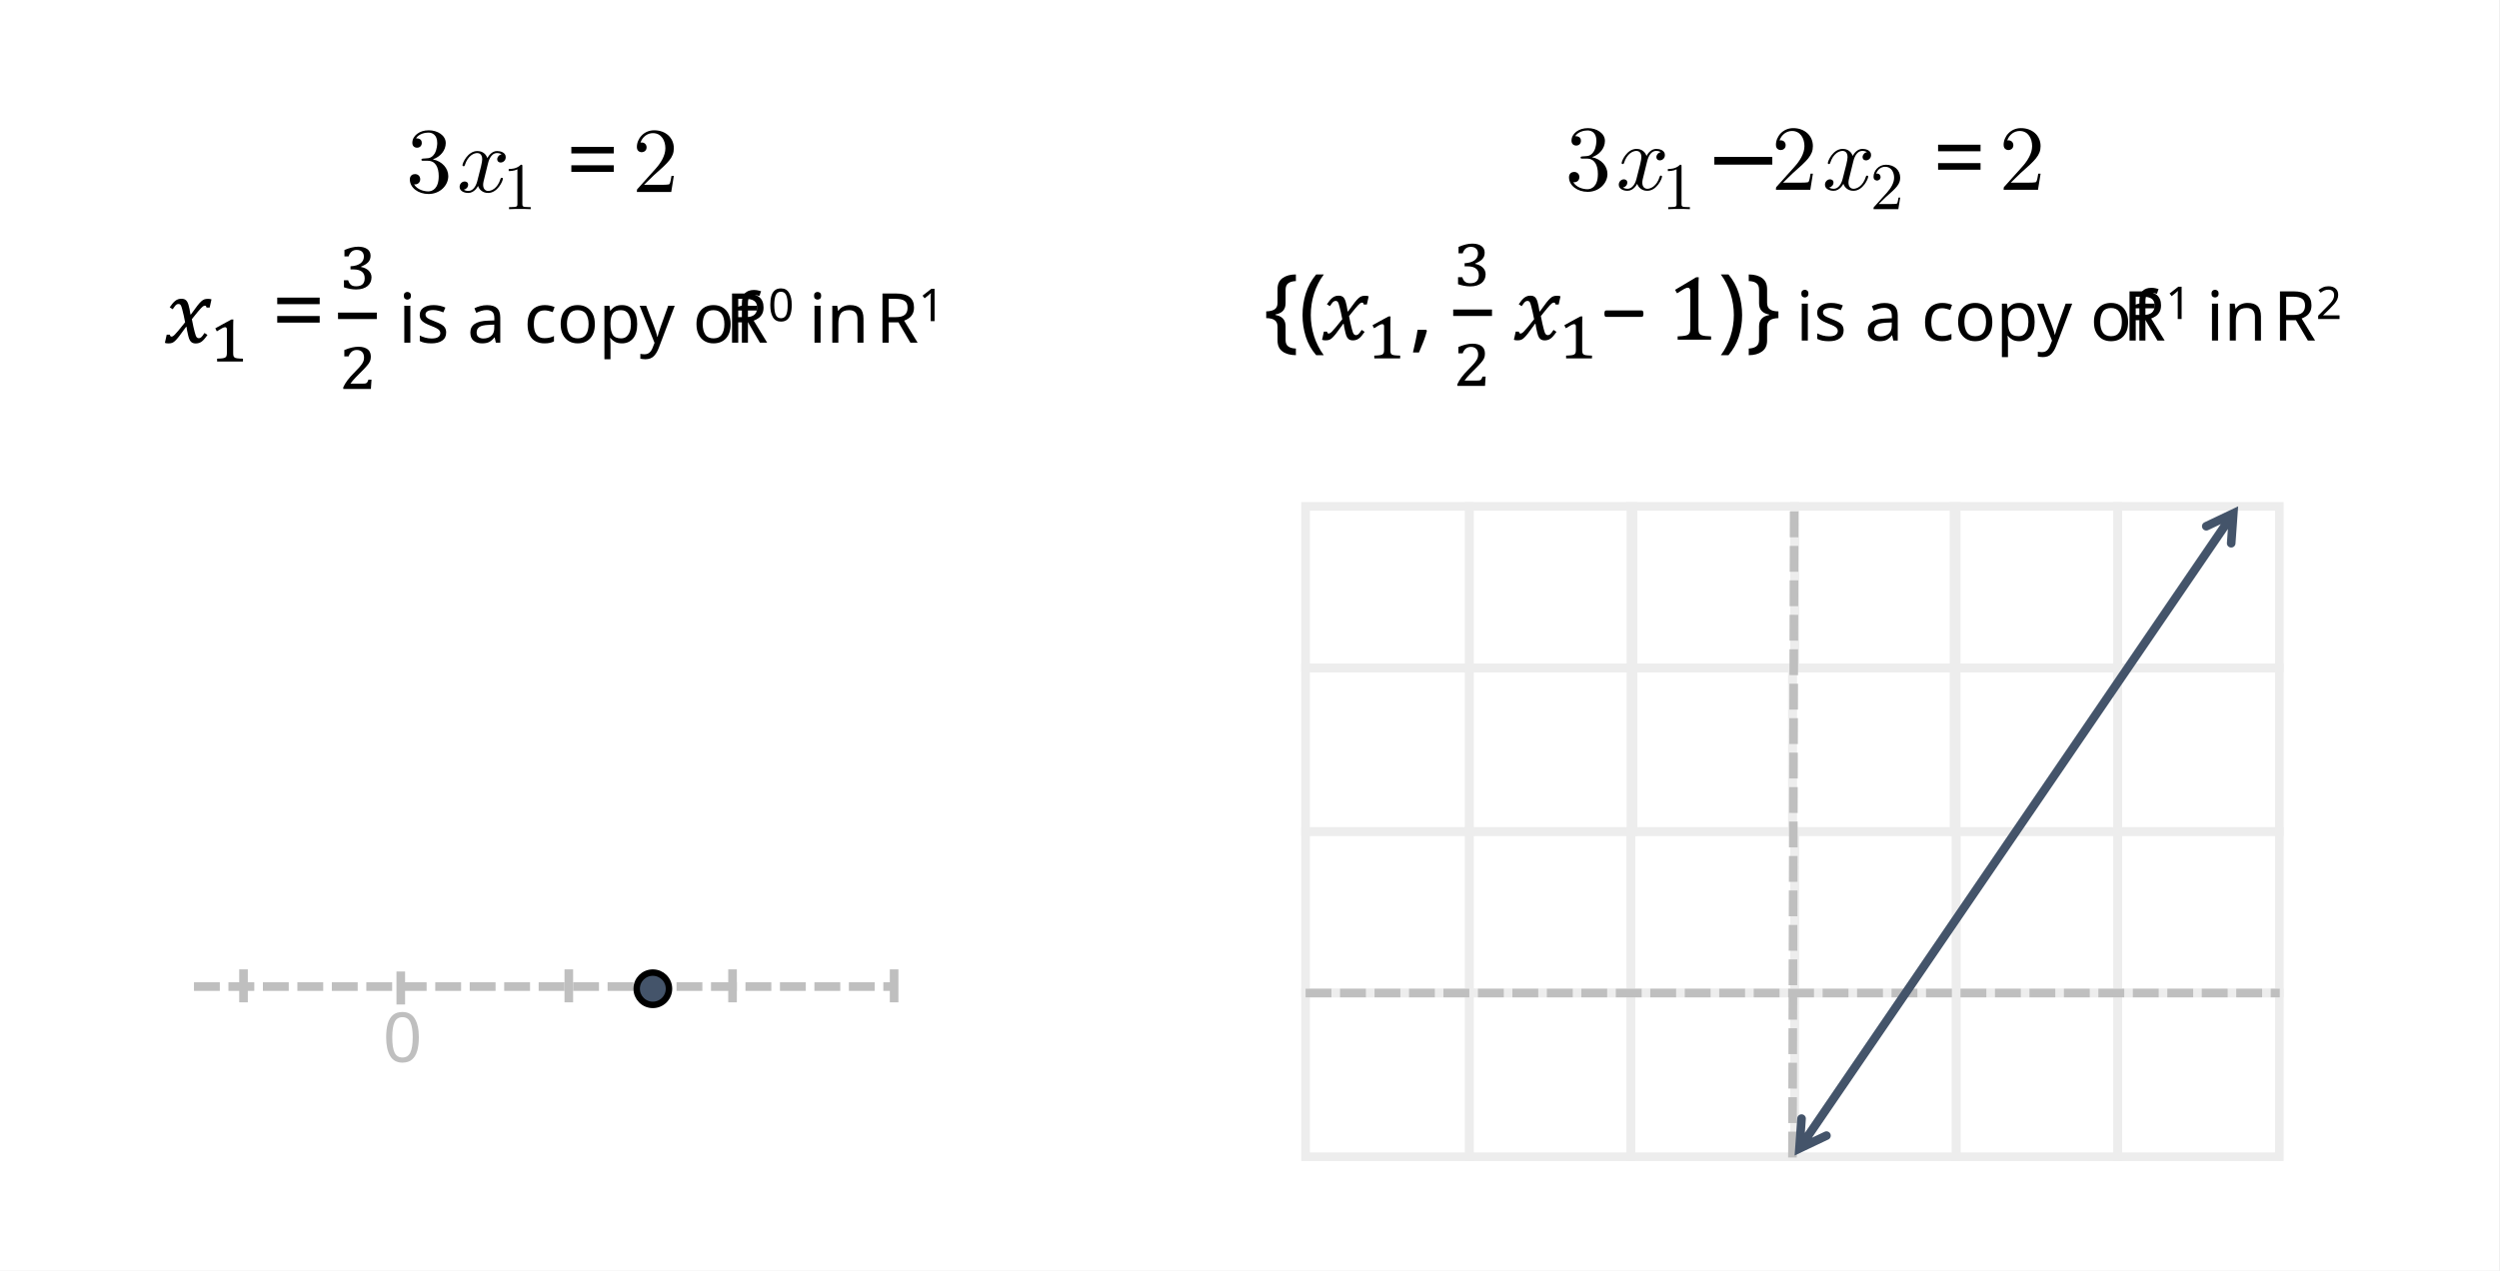
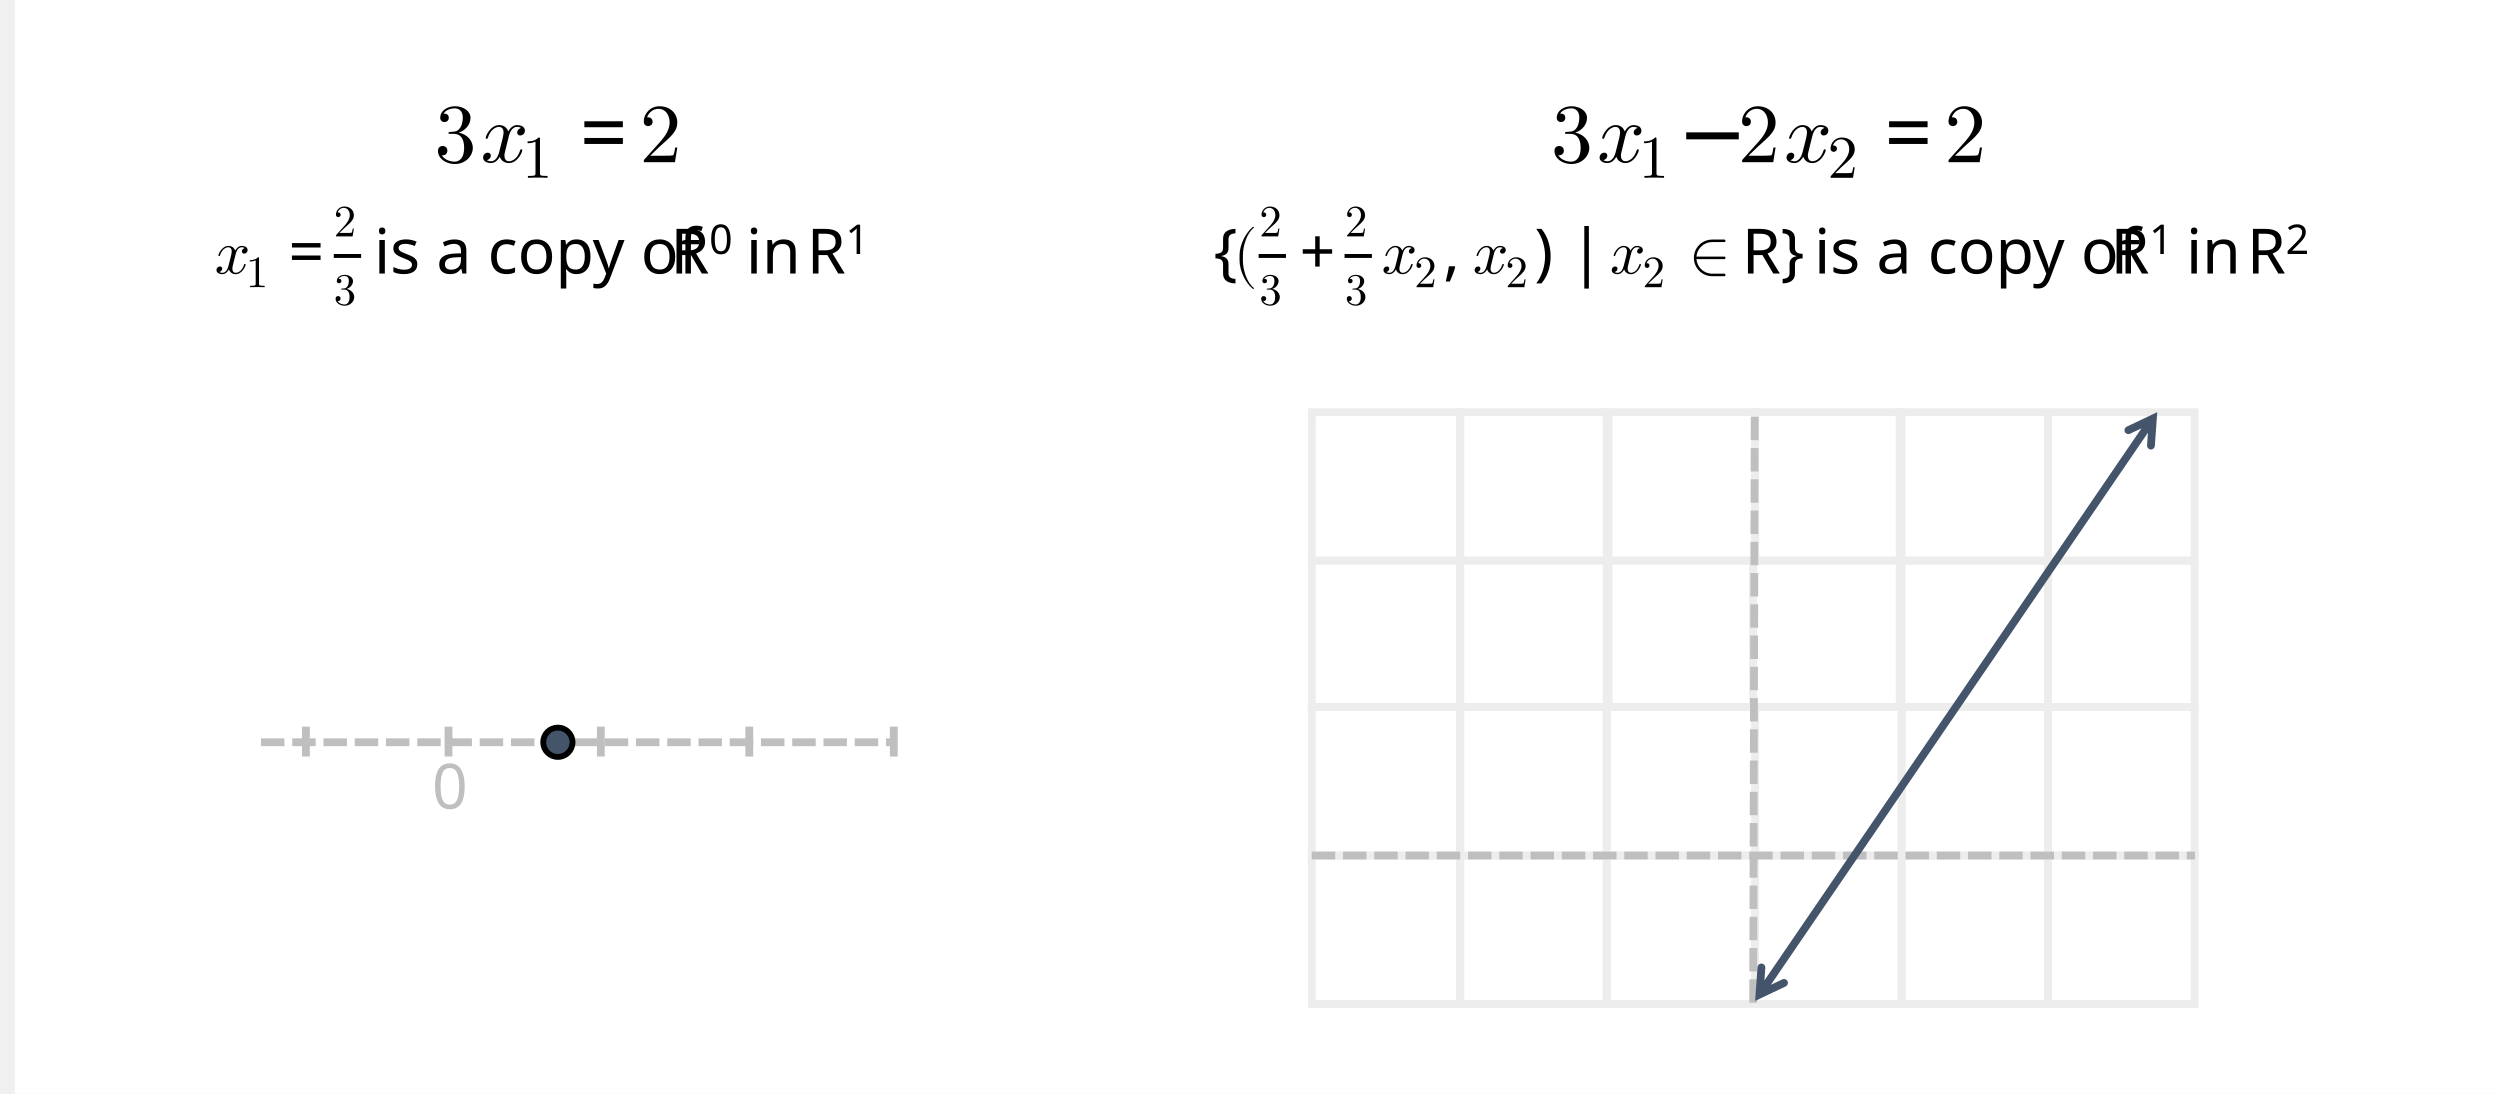
- <svg xmlns="http://www.w3.org/2000/svg" width="1160" height="590" overflow="hidden" version="1.1" id="svg203">
+ <svg xmlns="http://www.w3.org/2000/svg" width="1280" height="560" overflow="hidden" version="1.1" id="svg197">
  <defs id="defs5">
    <clipPath id="clip0">
      <rect x="0" y="0" width="1280" height="720" id="rect2" />
    </clipPath>
  </defs>
-   <g clip-path="url(#clip0)" id="g201" transform="translate(-57.9661,-51.86441)">
+   <g clip-path="url(#clip0)" id="g195" transform="translate(7.627119,-57.9661)">
    <rect x="0" y="0" width="1280" height="720" fill="#ffffff" id="rect7" />
-     <text font-family="'Cambria Math', 'Cambria Math_MSFontService', sans-serif" font-weight="400" font-size="43px" transform="translate(246.394,141)" id="text21">3<tspan font-size="43px" x="23.667" y="0" id="tspan9">𝑥</tspan>
+     <text font-family="'Cambria Math', 'Cambria Math_MSFontService', sans-serif" font-weight="400" font-size="43px" transform="translate(214.796,141)" id="text33">3<tspan font-size="43px" x="23.667" y="0" id="tspan9">𝑥</tspan>
      <tspan font-size="31px" x="44.933" y="8" id="tspan11">1</tspan>
      <tspan font-family="Calibri, Calibri_MSFontService, sans-serif" font-size="43px" x="64.707" y="0" id="tspan13" />
      <tspan font-family="Calibri, Calibri_MSFontService, sans-serif" font-size="43px" x="74.373" y="0" id="tspan15">=</tspan>
      <tspan font-size="43px" x="95.707" y="0" id="tspan17" />
      <tspan font-size="43px" x="105.04" y="0" id="tspan19">2</tspan>
+       <tspan font-size="32px" x="-112.519" y="57" id="tspan21">𝑥</tspan>
+       <tspan font-size="23px" x="-96.572" y="64" id="tspan23">1</tspan>
+       <tspan font-size="32px" x="-81.746" y="57" id="tspan25" />
+       <tspan font-family="Calibri, Calibri_MSFontService, sans-serif" font-size="32px" x="-74.746" y="57" id="tspan27">=</tspan>
+       <tspan font-size="23px" x="-51.579" y="38" id="tspan29">2</tspan>
+       <tspan font-size="23px" x="-51.579" y="73" id="tspan31">3</tspan>
    </text>
-     <path d="m 142.169,190.591 c 0.434,0 0.815,0.049 1.144,0.147 0.329,0.098 0.619,0.248 0.871,0.451 0.252,0.203 0.476,0.466 0.672,0.788 0.196,0.322 0.385,0.759 0.567,1.312 0.182,0.553 0.354,1.239 0.515,2.058 0.16,0.819 0.304,1.669 0.43,2.551 h 0.21 c 1.344,-1.89 2.362,-3.272 3.055,-4.147 0.693,-0.875 1.277,-1.526 1.753,-1.953 0.476,-0.427 0.934,-0.728 1.375,-0.902 0.441,-0.175 1.026,-0.263 1.753,-0.263 0.658,0 1.197,0.084 1.617,0.252 l -0.84,3.8 h -1.469 c -0.084,-0.588 -0.329,-0.882 -0.735,-0.882 -0.126,0 -0.259,0.021 -0.399,0.063 -0.14,0.042 -0.312,0.133 -0.515,0.273 -0.203,0.14 -0.5,0.413 -0.892,0.819 -0.392,0.406 -0.833,0.903 -1.323,1.491 -0.49,0.588 -0.994,1.204 -1.511,1.848 l -1.428,1.784 c 0.252,1.344 0.49,2.506 0.714,3.486 0.224,0.979 0.423,1.795 0.598,2.446 0.175,0.651 0.329,1.165 0.462,1.543 0.133,0.378 0.276,0.661 0.43,0.85 0.154,0.189 0.312,0.322 0.473,0.399 0.161,0.077 0.346,0.116 0.556,0.116 0.378,0 0.746,-0.147 1.103,-0.441 0.356,-0.294 0.871,-0.959 1.543,-1.995 l 1.364,0.903 c -0.979,1.456 -1.865,2.481 -2.656,3.076 -0.79,0.595 -1.732,0.892 -2.823,0.892 -0.602,0 -1.113,-0.108 -1.533,-0.325 -0.42,-0.217 -0.784,-0.564 -1.092,-1.04 -0.308,-0.475 -0.581,-1.217 -0.819,-2.225 -0.434,-1.792 -0.7,-3.164 -0.798,-4.115 h -0.21 c -1.483,2.085 -2.586,3.583 -3.307,4.493 -0.72,0.91 -1.315,1.582 -1.784,2.015 -0.469,0.434 -0.924,0.739 -1.365,0.914 -0.441,0.175 -1.025,0.262 -1.753,0.262 -0.658,0 -1.197,-0.084 -1.617,-0.252 l 0.84,-3.8 h 1.47 c 0.084,0.588 0.329,0.882 0.735,0.882 0.196,0 0.402,-0.053 0.619,-0.158 0.217,-0.105 0.528,-0.357 0.934,-0.756 0.406,-0.398 0.966,-1.025 1.68,-1.879 0.714,-0.854 1.75,-2.134 3.107,-3.842 -0.21,-1.106 -0.427,-2.17 -0.65,-3.191 -0.224,-1.022 -0.455,-1.974 -0.693,-2.856 -0.238,-0.882 -0.434,-1.459 -0.588,-1.732 -0.154,-0.273 -0.319,-0.462 -0.494,-0.567 -0.175,-0.105 -0.395,-0.157 -0.661,-0.157 -0.294,0 -0.56,0.066 -0.798,0.199 -0.238,0.133 -0.497,0.364 -0.777,0.693 -0.28,0.329 -0.651,0.843 -1.113,1.543 l -1.364,-0.903 c 0.882,-1.329 1.728,-2.323 2.54,-2.981 0.812,-0.658 1.771,-0.987 2.877,-0.987 z" fill-rule="evenodd" id="path23" />
-     <text fill="#000000" fill-opacity="0" font-family="Arial, Arial_MSFontService, sans-serif" font-size="20.765px" x="134.505" y="208.761" id="text25">𝑥</text>
-     <path d="m 165.359,200.231 h 0.924 c -0.021,0.555 -0.036,1.052 -0.046,1.491 -0.01,0.439 -0.018,0.865 -0.023,1.279 -0.005,0.414 -0.007,0.822 -0.007,1.226 v 11.504 c 0,0.313 0.01,0.583 0.03,0.81 0.02,0.227 0.053,0.418 0.099,0.575 0.045,0.156 0.105,0.29 0.181,0.401 0.076,0.111 0.164,0.207 0.265,0.288 0.121,0.121 0.283,0.214 0.484,0.28 0.202,0.065 0.46,0.121 0.772,0.166 0.313,0.046 0.689,0.081 1.128,0.106 0.439,0.025 0.966,0.043 1.582,0.053 v 1.317 h -12.004 v -1.317 c 0.596,-0.02 1.1,-0.043 1.514,-0.068 0.414,-0.025 0.767,-0.061 1.06,-0.106 0.292,-0.045 0.527,-0.096 0.704,-0.151 0.176,-0.056 0.33,-0.124 0.461,-0.205 0.142,-0.091 0.263,-0.189 0.364,-0.295 0.1,-0.106 0.181,-0.24 0.242,-0.401 0.06,-0.161 0.108,-0.358 0.144,-0.59 0.035,-0.232 0.052,-0.52 0.052,-0.863 v -10.853 c 0,-0.394 -0.075,-0.671 -0.227,-0.833 -0.151,-0.161 -0.368,-0.242 -0.65,-0.242 -0.313,0 -0.777,0.162 -1.393,0.484 -0.616,0.323 -1.413,0.803 -2.392,1.438 -0.131,-0.232 -0.252,-0.464 -0.363,-0.696 -0.111,-0.232 -0.227,-0.469 -0.348,-0.711 1.251,-0.686 2.49,-1.37 3.716,-2.051 1.226,-0.681 2.47,-1.36 3.731,-2.036 z" fill-rule="evenodd" id="path27" />
-     <text fill="#000000" fill-opacity="0" font-family="Arial, Arial_MSFontService, sans-serif" font-size="19.496px" x="157.912" y="217.29" id="text29">1</text>
-     <text font-family="Calibri, Calibri_MSFontService, sans-serif" font-weight="400" font-size="43px" transform="translate(184.249,211)" id="text31">=</text>
-     <path d="m 224.255,166.418 c 0.807,0 1.562,0.086 2.263,0.258 0.701,0.171 1.309,0.431 1.824,0.779 0.515,0.348 0.916,0.782 1.203,1.302 0.288,0.52 0.432,1.122 0.432,1.809 0,0.646 -0.091,1.216 -0.273,1.71 -0.181,0.495 -0.461,0.944 -0.84,1.347 -0.378,0.404 -0.843,0.77 -1.392,1.098 -0.55,0.328 -1.184,0.643 -1.9,0.946 v 0.181 c 0.676,0.121 1.307,0.316 1.892,0.583 0.585,0.268 1.097,0.606 1.536,1.014 0.439,0.409 0.785,0.881 1.037,1.416 0.252,0.534 0.379,1.125 0.379,1.771 0,0.807 -0.152,1.556 -0.454,2.247 -0.303,0.692 -0.757,1.29 -1.363,1.794 -0.605,0.505 -1.352,0.898 -2.24,1.181 -0.888,0.282 -1.927,0.424 -3.118,0.424 -0.939,0 -1.892,-0.094 -2.861,-0.28 -0.969,-0.187 -1.887,-0.432 -2.755,-0.735 v -3.269 h 1.953 c 0.161,0.504 0.353,0.936 0.575,1.294 0.222,0.358 0.482,0.651 0.779,0.878 0.298,0.227 0.641,0.391 1.03,0.492 0.388,0.101 0.83,0.151 1.324,0.151 1.302,0 2.288,-0.31 2.959,-0.931 0.672,-0.62 1.007,-1.561 1.007,-2.823 0,-1.342 -0.441,-2.358 -1.324,-3.05 -0.883,-0.691 -2.193,-1.036 -3.928,-1.036 h -1.332 v -1.454 c 1.059,-0.05 1.975,-0.199 2.747,-0.446 0.772,-0.247 1.415,-0.568 1.93,-0.961 0.514,-0.394 0.898,-0.853 1.15,-1.378 0.252,-0.525 0.379,-1.085 0.379,-1.68 0,-0.969 -0.288,-1.733 -0.863,-2.293 -0.575,-0.56 -1.408,-0.84 -2.498,-0.84 -0.918,0 -1.687,0.252 -2.308,0.757 -0.621,0.504 -1.098,1.256 -1.431,2.255 h -1.922 v -2.982 c 1.191,-0.505 2.314,-0.885 3.368,-1.143 1.055,-0.257 2.066,-0.386 3.035,-0.386 z" fill-rule="evenodd" id="path33" />
-     <text fill="#000000" fill-opacity="0" font-family="Arial, Arial_MSFontService, sans-serif" font-size="19.859px" x="217.625" y="183.795" id="text35">3</text>
-     <path d="m 224.285,212.878 c 1.05,0 1.945,0.119 2.687,0.356 0.742,0.237 1.345,0.557 1.809,0.961 0.464,0.404 0.8,0.888 1.006,1.453 0.207,0.565 0.311,1.176 0.311,1.832 0,0.393 -0.028,0.759 -0.084,1.097 -0.055,0.338 -0.151,0.671 -0.287,0.999 -0.136,0.328 -0.315,0.659 -0.537,0.992 -0.222,0.333 -0.5,0.686 -0.833,1.059 -0.252,0.323 -0.58,0.697 -0.984,1.12 -0.404,0.424 -0.845,0.878 -1.324,1.363 -0.48,0.484 -0.982,0.989 -1.506,1.513 -0.525,0.525 -1.035,1.045 -1.529,1.559 -0.495,0.515 -0.949,1.015 -1.363,1.499 -0.413,0.484 -0.751,0.928 -1.014,1.332 h 5.601 c 0.474,0 0.853,-0.018 1.135,-0.053 0.283,-0.035 0.517,-0.114 0.704,-0.235 0.187,-0.121 0.346,-0.305 0.477,-0.552 0.131,-0.247 0.282,-0.588 0.454,-1.022 h 1.408 c -0.051,0.717 -0.099,1.438 -0.144,2.165 -0.046,0.726 -0.094,1.448 -0.144,2.164 h -12.821 v -0.787 c 0.242,-0.545 0.525,-1.082 0.848,-1.612 0.323,-0.53 0.686,-1.067 1.09,-1.612 0.403,-0.545 0.862,-1.107 1.377,-1.688 0.515,-0.58 1.085,-1.183 1.711,-1.809 0.948,-0.948 1.72,-1.758 2.316,-2.429 0.595,-0.671 1.064,-1.269 1.407,-1.794 0.343,-0.524 0.578,-1.009 0.704,-1.453 0.126,-0.444 0.189,-0.918 0.189,-1.423 0,-0.514 -0.073,-0.989 -0.219,-1.423 -0.147,-0.433 -0.356,-0.802 -0.628,-1.104 -0.273,-0.303 -0.618,-0.54 -1.037,-0.712 -0.419,-0.171 -0.901,-0.257 -1.446,-0.257 -0.938,0 -1.725,0.255 -2.361,0.764 -0.636,0.51 -1.13,1.249 -1.484,2.218 h -1.982 v -2.952 c 1.291,-0.535 2.479,-0.923 3.564,-1.165 1.085,-0.243 2.061,-0.364 2.929,-0.364 z" fill-rule="evenodd" id="path37" />
-     <text fill="#000000" fill-opacity="0" font-family="Arial, Arial_MSFontService, sans-serif" font-size="19.602px" x="217.307" y="230.03" id="text39">2</text>
-     <path d="m 214.875,197.02 h 18 v 3 h -18 z" fill-rule="evenodd" id="path41" />
-     <text font-family="Calibri, Calibri_MSFontService, sans-serif" font-weight="400" font-size="32px" transform="translate(242.915,211)" id="text79">is a copy of <tspan font-family="Cambria, Cambria_MSFontService, sans-serif" font-size="32px" x="151.747" y="0" id="tspan43">R</tspan>
-       <tspan font-family="Cambria, Cambria_MSFontService, sans-serif" font-size="21px" x="171.58" y="-10" id="tspan45">0</tspan>
-       <tspan font-size="32px" x="190.413" y="0" id="tspan47">in</tspan>
-       <tspan font-family="Cambria, Cambria_MSFontService, sans-serif" font-size="32px" x="221.58" y="0" id="tspan49">R</tspan>
-       <tspan font-family="Cambria, Cambria_MSFontService, sans-serif" font-size="21px" x="241.413" y="-10" id="tspan51">1</tspan>
-       <tspan font-family="'Cambria Math', 'Cambria Math_MSFontService', sans-serif" font-size="43px" x="541.55" y="-71" id="tspan53">3</tspan>
-       <tspan font-family="'Cambria Math', 'Cambria Math_MSFontService', sans-serif" font-size="43px" x="565.216" y="-71" id="tspan55">𝑥</tspan>
-       <tspan font-family="'Cambria Math', 'Cambria Math_MSFontService', sans-serif" font-size="31px" x="586.483" y="-62" id="tspan57">1</tspan>
-       <tspan font-size="43px" x="606.256" y="-71" id="tspan59">−</tspan>
-       <tspan font-size="43px" x="627.59" y="-71" id="tspan61" />
-       <tspan font-family="'Cambria Math', 'Cambria Math_MSFontService', sans-serif" font-size="43px" x="637.256" y="-71" id="tspan63">2</tspan>
-       <tspan font-family="'Cambria Math', 'Cambria Math_MSFontService', sans-serif" font-size="43px" x="660.923" y="-71" id="tspan65">𝑥</tspan>
-       <tspan font-family="'Cambria Math', 'Cambria Math_MSFontService', sans-serif" font-size="31px" x="683.176" y="-62" id="tspan67">2</tspan>
-       <tspan font-family="'Cambria Math', 'Cambria Math_MSFontService', sans-serif" font-size="43px" x="702.95" y="-71" id="tspan69" />
-       <tspan font-size="43px" x="712.283" y="-71" id="tspan71">=</tspan>
-       <tspan font-family="'Cambria Math', 'Cambria Math_MSFontService', sans-serif" font-size="43px" x="733.616" y="-71" id="tspan73" />
-       <tspan font-family="'Cambria Math', 'Cambria Math_MSFontService', sans-serif" font-size="43px" x="742.95" y="-71" id="tspan75">2</tspan>
-       <tspan font-size="43px" x="401.613" y="-1" id="tspan77">{(</tspan>
+     <path d="m 163.277,188.02 h 14 v 2 h -14 z" fill-rule="evenodd" id="path35" />
+     <text font-family="Calibri, Calibri_MSFontService, sans-serif" font-weight="400" font-size="32px" transform="translate(183.883,198)" id="text79">is a copy of <tspan font-family="Cambria, Cambria_MSFontService, sans-serif" font-size="32px" x="151.747" y="0" id="tspan37">R</tspan>
+       <tspan font-family="Cambria, Cambria_MSFontService, sans-serif" font-size="21px" x="171.58" y="-10" id="tspan39">0</tspan>
+       <tspan font-size="32px" x="190.413" y="0" id="tspan41">in</tspan>
+       <tspan font-family="Cambria, Cambria_MSFontService, sans-serif" font-size="32px" x="221.58" y="0" id="tspan43">R</tspan>
+       <tspan font-family="Cambria, Cambria_MSFontService, sans-serif" font-size="21px" x="241.413" y="-10" id="tspan45">1</tspan>
+       <tspan font-family="'Cambria Math', 'Cambria Math_MSFontService', sans-serif" font-size="43px" x="602.566" y="-57" id="tspan47">3</tspan>
+       <tspan font-family="'Cambria Math', 'Cambria Math_MSFontService', sans-serif" font-size="43px" x="626.233" y="-57" id="tspan49">𝑥</tspan>
+       <tspan font-family="'Cambria Math', 'Cambria Math_MSFontService', sans-serif" font-size="31px" x="647.5" y="-49" id="tspan51">1</tspan>
+       <tspan font-size="43px" x="667.273" y="-57" id="tspan53">−</tspan>
+       <tspan font-size="43px" x="688.606" y="-57" id="tspan55" />
+       <tspan font-family="'Cambria Math', 'Cambria Math_MSFontService', sans-serif" font-size="43px" x="698.273" y="-57" id="tspan57">2</tspan>
+       <tspan font-family="'Cambria Math', 'Cambria Math_MSFontService', sans-serif" font-size="43px" x="721.939" y="-57" id="tspan59">𝑥</tspan>
+       <tspan font-family="'Cambria Math', 'Cambria Math_MSFontService', sans-serif" font-size="31px" x="744.193" y="-49" id="tspan61">2</tspan>
+       <tspan font-family="'Cambria Math', 'Cambria Math_MSFontService', sans-serif" font-size="43px" x="763.966" y="-57" id="tspan63" />
+       <tspan font-size="43px" x="773.299" y="-57" id="tspan65">=</tspan>
+       <tspan font-family="'Cambria Math', 'Cambria Math_MSFontService', sans-serif" font-size="43px" x="794.633" y="-57" id="tspan67" />
+       <tspan font-family="'Cambria Math', 'Cambria Math_MSFontService', sans-serif" font-size="43px" x="803.966" y="-57" id="tspan69">2</tspan>
+       <tspan font-size="32px" x="429.902" y="0" id="tspan71">{</tspan>
+       <tspan font-family="'Cambria Math', 'Cambria Math_MSFontService', sans-serif" font-size="32px" x="439.902" y="0" id="tspan73">(</tspan>
+       <tspan font-family="'Cambria Math', 'Cambria Math_MSFontService', sans-serif" font-size="23px" x="453.235" y="-19" id="tspan75">2</tspan>
+       <tspan font-family="'Cambria Math', 'Cambria Math_MSFontService', sans-serif" font-size="23px" x="453.235" y="16" id="tspan77">3</tspan>
    </text>
-     <path d="m 679.322,189.163 c 0.433,0 0.815,0.049 1.144,0.147 0.329,0.098 0.619,0.248 0.871,0.451 0.252,0.203 0.476,0.466 0.672,0.788 0.196,0.322 0.385,0.759 0.567,1.312 0.182,0.553 0.353,1.239 0.514,2.058 0.161,0.818 0.305,1.669 0.431,2.551 h 0.21 c 1.343,-1.89 2.362,-3.272 3.055,-4.147 0.693,-0.875 1.277,-1.526 1.753,-1.953 0.476,-0.427 0.934,-0.728 1.375,-0.903 0.441,-0.175 1.025,-0.262 1.753,-0.262 0.658,0 1.197,0.084 1.617,0.252 l -0.84,3.8 h -1.47 c -0.084,-0.588 -0.329,-0.882 -0.734,-0.882 -0.126,0 -0.259,0.021 -0.399,0.063 -0.14,0.042 -0.312,0.133 -0.515,0.273 -0.203,0.14 -0.5,0.413 -0.892,0.819 -0.392,0.406 -0.833,0.903 -1.323,1.491 -0.49,0.588 -0.994,1.204 -1.512,1.847 l -1.427,1.785 c 0.252,1.344 0.49,2.506 0.713,3.486 0.224,0.979 0.424,1.795 0.599,2.446 0.175,0.65 0.329,1.165 0.462,1.543 0.133,0.378 0.276,0.661 0.43,0.85 0.154,0.189 0.312,0.322 0.473,0.399 0.161,0.077 0.346,0.116 0.556,0.116 0.378,0 0.745,-0.147 1.102,-0.441 0.357,-0.294 0.872,-0.959 1.544,-1.995 l 1.364,0.903 c -0.98,1.456 -1.865,2.481 -2.656,3.076 -0.791,0.595 -1.732,0.892 -2.824,0.892 -0.602,0 -1.112,-0.108 -1.532,-0.325 -0.42,-0.217 -0.784,-0.564 -1.092,-1.04 -0.308,-0.476 -0.581,-1.217 -0.819,-2.225 -0.434,-1.792 -0.7,-3.164 -0.798,-4.115 h -0.21 c -1.484,2.085 -2.586,3.583 -3.307,4.493 -0.721,0.91 -1.315,1.581 -1.784,2.015 -0.469,0.434 -0.924,0.739 -1.365,0.914 -0.441,0.175 -1.025,0.262 -1.753,0.262 -0.658,0 -1.197,-0.084 -1.617,-0.252 l 0.84,-3.8 h 1.47 c 0.084,0.588 0.328,0.882 0.734,0.882 0.196,0 0.403,-0.053 0.62,-0.158 0.217,-0.105 0.528,-0.357 0.934,-0.756 0.406,-0.399 0.966,-1.025 1.68,-1.879 0.714,-0.854 1.749,-2.134 3.107,-3.842 -0.21,-1.106 -0.427,-2.17 -0.651,-3.192 -0.224,-1.021 -0.455,-1.973 -0.693,-2.855 -0.238,-0.882 -0.433,-1.459 -0.587,-1.732 -0.154,-0.273 -0.319,-0.462 -0.494,-0.567 -0.175,-0.105 -0.395,-0.158 -0.661,-0.158 -0.294,0 -0.56,0.067 -0.798,0.2 -0.238,0.133 -0.497,0.364 -0.777,0.693 -0.28,0.329 -0.651,0.843 -1.113,1.543 l -1.364,-0.903 c 0.881,-1.33 1.728,-2.323 2.54,-2.981 0.812,-0.658 1.771,-0.987 2.877,-0.987 z" fill-rule="evenodd" id="path81" />
-     <text fill="#000000" fill-opacity="0" font-family="Arial, Arial_MSFontService, sans-serif" font-size="20.765px" x="671.658" y="207.332" id="text83">𝑥</text>
-     <path d="m 702.512,198.803 h 0.923 c -0.02,0.555 -0.035,1.052 -0.045,1.491 -0.01,0.439 -0.018,0.865 -0.023,1.279 -0.005,0.413 -0.007,0.822 -0.007,1.226 v 11.504 c 0,0.313 0.01,0.582 0.03,0.81 0.02,0.227 0.053,0.418 0.098,0.575 0.046,0.156 0.106,0.29 0.182,0.401 0.076,0.111 0.164,0.207 0.265,0.287 0.121,0.122 0.282,0.215 0.484,0.28 0.202,0.066 0.459,0.122 0.772,0.167 0.313,0.045 0.689,0.081 1.128,0.106 0.439,0.025 0.966,0.043 1.582,0.053 v 1.317 h -12.004 v -1.317 c 0.596,-0.02 1.1,-0.043 1.514,-0.068 0.414,-0.025 0.767,-0.061 1.06,-0.106 0.292,-0.046 0.527,-0.096 0.703,-0.152 0.177,-0.055 0.331,-0.123 0.462,-0.204 0.141,-0.091 0.262,-0.189 0.363,-0.295 0.101,-0.106 0.182,-0.24 0.243,-0.401 0.06,-0.162 0.108,-0.358 0.143,-0.591 0.036,-0.232 0.053,-0.519 0.053,-0.862 V 203.45 c 0,-0.394 -0.075,-0.671 -0.227,-0.833 -0.151,-0.161 -0.368,-0.242 -0.651,-0.242 -0.312,0 -0.777,0.161 -1.392,0.484 -0.616,0.323 -1.413,0.803 -2.392,1.438 -0.131,-0.232 -0.252,-0.464 -0.363,-0.696 -0.111,-0.232 -0.227,-0.469 -0.348,-0.711 1.251,-0.687 2.49,-1.37 3.716,-2.051 1.226,-0.682 2.47,-1.36 3.731,-2.036 z" fill-rule="evenodd" id="path85" />
-     <text fill="#000000" fill-opacity="0" font-family="Arial, Arial_MSFontService, sans-serif" font-size="19.496px" x="695.065" y="215.862" id="text87">1</text>
-     <text font-family="Calibri, Calibri_MSFontService, sans-serif" font-weight="400" font-size="43px" transform="translate(712.068,210)" id="text89">,</text>
-     <path d="m 741.408,164.99 c 0.807,0 1.561,0.086 2.263,0.257 0.701,0.172 1.309,0.432 1.824,0.78 0.514,0.348 0.915,0.782 1.203,1.302 0.288,0.519 0.431,1.122 0.431,1.809 0,0.645 -0.09,1.216 -0.272,1.71 -0.182,0.494 -0.462,0.944 -0.84,1.347 -0.379,0.404 -0.843,0.77 -1.393,1.098 -0.55,0.328 -1.183,0.643 -1.899,0.946 v 0.181 c 0.676,0.121 1.306,0.316 1.892,0.583 0.585,0.267 1.097,0.605 1.536,1.014 0.439,0.409 0.785,0.881 1.037,1.415 0.252,0.535 0.378,1.126 0.378,1.771 0,0.808 -0.151,1.557 -0.454,2.248 -0.302,0.692 -0.757,1.289 -1.362,1.794 -0.605,0.505 -1.352,0.898 -2.24,1.181 -0.888,0.282 -1.928,0.423 -3.118,0.423 -0.939,0 -1.892,-0.093 -2.861,-0.28 -0.969,-0.186 -1.887,-0.431 -2.755,-0.734 v -3.269 h 1.953 c 0.161,0.504 0.353,0.936 0.575,1.294 0.222,0.358 0.482,0.651 0.779,0.878 0.298,0.227 0.641,0.391 1.03,0.492 0.388,0.101 0.83,0.151 1.324,0.151 1.302,0 2.288,-0.31 2.959,-0.931 0.671,-0.62 1.007,-1.561 1.007,-2.823 0,-1.342 -0.442,-2.359 -1.325,-3.05 -0.883,-0.691 -2.192,-1.037 -3.928,-1.037 h -1.332 v -1.453 c 1.06,-0.05 1.976,-0.199 2.748,-0.446 0.772,-0.248 1.415,-0.568 1.93,-0.961 0.514,-0.394 0.898,-0.853 1.15,-1.378 0.252,-0.525 0.378,-1.085 0.378,-1.68 0,-0.969 -0.287,-1.733 -0.862,-2.293 -0.576,-0.56 -1.408,-0.84 -2.498,-0.84 -0.918,0 -1.688,0.252 -2.308,0.756 -0.621,0.505 -1.098,1.257 -1.431,2.256 h -1.922 v -2.982 c 1.191,-0.505 2.313,-0.886 3.368,-1.143 1.054,-0.257 2.066,-0.386 3.035,-0.386 z" fill-rule="evenodd" id="path91" />
-     <text fill="#000000" fill-opacity="0" font-family="Arial, Arial_MSFontService, sans-serif" font-size="19.859px" x="734.778" y="182.367" id="text93">3</text>
-     <path d="m 741.438,211.45 c 1.05,0 1.945,0.119 2.687,0.356 0.742,0.237 1.344,0.557 1.809,0.961 0.464,0.404 0.799,0.888 1.006,1.453 0.207,0.565 0.311,1.176 0.311,1.832 0,0.393 -0.028,0.759 -0.084,1.097 -0.055,0.338 -0.151,0.671 -0.287,0.999 -0.137,0.328 -0.316,0.659 -0.538,0.992 -0.222,0.333 -0.499,0.686 -0.832,1.059 -0.252,0.323 -0.58,0.696 -0.984,1.12 -0.404,0.424 -0.845,0.878 -1.325,1.363 -0.479,0.484 -0.981,0.988 -1.506,1.513 -0.524,0.525 -1.034,1.045 -1.528,1.559 -0.495,0.515 -0.949,1.014 -1.363,1.499 -0.413,0.484 -0.752,0.928 -1.014,1.332 h 5.601 c 0.474,0 0.852,-0.018 1.135,-0.053 0.282,-0.035 0.517,-0.114 0.704,-0.235 0.187,-0.121 0.345,-0.305 0.477,-0.552 0.131,-0.247 0.282,-0.588 0.454,-1.022 h 1.407 c -0.05,0.716 -0.098,1.438 -0.143,2.165 -0.046,0.726 -0.094,1.448 -0.144,2.164 H 734.46 v -0.787 c 0.242,-0.545 0.525,-1.082 0.848,-1.612 0.323,-0.53 0.686,-1.067 1.09,-1.612 0.403,-0.545 0.862,-1.108 1.377,-1.688 0.515,-0.58 1.085,-1.183 1.71,-1.809 0.949,-0.948 1.721,-1.758 2.316,-2.429 0.596,-0.671 1.065,-1.269 1.408,-1.794 0.343,-0.525 0.578,-1.009 0.704,-1.453 0.126,-0.444 0.189,-0.918 0.189,-1.423 0,-0.514 -0.073,-0.989 -0.219,-1.423 -0.147,-0.434 -0.356,-0.802 -0.629,-1.105 -0.272,-0.302 -0.618,-0.54 -1.036,-0.711 -0.419,-0.172 -0.901,-0.257 -1.446,-0.257 -0.938,0 -1.726,0.254 -2.361,0.764 -0.636,0.51 -1.13,1.249 -1.484,2.218 h -1.983 v -2.952 c 1.292,-0.535 2.48,-0.923 3.565,-1.166 1.085,-0.242 2.061,-0.363 2.929,-0.363 z" fill-rule="evenodd" id="path95" />
-     <text fill="#000000" fill-opacity="0" font-family="Arial, Arial_MSFontService, sans-serif" font-size="19.602px" x="734.46" y="228.602" id="text97">2</text>
-     <path d="m 732.528,195.592 h 18 v 3 h -18 z" fill-rule="evenodd" id="path99" />
-     <path d="m 768.362,189.163 c 0.433,0 0.815,0.049 1.144,0.147 0.329,0.098 0.619,0.248 0.871,0.451 0.252,0.203 0.476,0.466 0.672,0.788 0.196,0.322 0.385,0.759 0.567,1.312 0.182,0.553 0.353,1.239 0.514,2.058 0.161,0.818 0.305,1.669 0.431,2.551 h 0.21 c 1.344,-1.89 2.362,-3.272 3.055,-4.147 0.693,-0.875 1.277,-1.526 1.753,-1.953 0.476,-0.427 0.934,-0.728 1.375,-0.903 0.441,-0.175 1.025,-0.262 1.753,-0.262 0.658,0 1.197,0.084 1.617,0.252 l -0.84,3.8 h -1.47 c -0.084,-0.588 -0.329,-0.882 -0.734,-0.882 -0.126,0 -0.259,0.021 -0.399,0.063 -0.14,0.042 -0.312,0.133 -0.515,0.273 -0.203,0.14 -0.5,0.413 -0.892,0.819 -0.392,0.406 -0.833,0.903 -1.323,1.491 -0.49,0.588 -0.994,1.204 -1.512,1.847 l -1.427,1.785 c 0.252,1.344 0.49,2.506 0.714,3.486 0.223,0.979 0.423,1.795 0.598,2.446 0.175,0.65 0.329,1.165 0.462,1.543 0.133,0.378 0.276,0.661 0.43,0.85 0.154,0.189 0.312,0.322 0.473,0.399 0.161,0.077 0.346,0.116 0.556,0.116 0.378,0 0.745,-0.147 1.102,-0.441 0.357,-0.294 0.872,-0.959 1.544,-1.995 l 1.364,0.903 c -0.979,1.456 -1.865,2.481 -2.656,3.076 -0.791,0.595 -1.732,0.892 -2.824,0.892 -0.602,0 -1.112,-0.108 -1.532,-0.325 -0.42,-0.217 -0.784,-0.564 -1.092,-1.04 -0.308,-0.476 -0.581,-1.217 -0.819,-2.225 -0.434,-1.792 -0.7,-3.164 -0.798,-4.115 h -0.21 c -1.484,2.085 -2.586,3.583 -3.307,4.493 -0.721,0.91 -1.315,1.581 -1.784,2.015 -0.469,0.434 -0.924,0.739 -1.365,0.914 -0.441,0.175 -1.025,0.262 -1.753,0.262 -0.658,0 -1.197,-0.084 -1.617,-0.252 l 0.84,-3.8 h 1.47 c 0.084,0.588 0.328,0.882 0.734,0.882 0.196,0 0.403,-0.053 0.62,-0.158 0.217,-0.105 0.528,-0.357 0.934,-0.756 0.406,-0.399 0.966,-1.025 1.68,-1.879 0.714,-0.854 1.75,-2.134 3.107,-3.842 -0.21,-1.106 -0.427,-2.17 -0.651,-3.192 -0.224,-1.021 -0.455,-1.973 -0.692,-2.855 -0.238,-0.882 -0.434,-1.459 -0.588,-1.732 -0.154,-0.273 -0.319,-0.462 -0.494,-0.567 -0.175,-0.105 -0.395,-0.158 -0.661,-0.158 -0.294,0 -0.56,0.067 -0.798,0.2 -0.238,0.133 -0.497,0.364 -0.777,0.693 -0.28,0.329 -0.651,0.843 -1.113,1.543 l -1.364,-0.903 c 0.881,-1.33 1.728,-2.323 2.54,-2.981 0.812,-0.658 1.771,-0.987 2.877,-0.987 z" fill-rule="evenodd" id="path101" />
-     <text fill="#000000" fill-opacity="0" font-family="Arial, Arial_MSFontService, sans-serif" font-size="20.765px" x="760.698" y="207.332" id="text103">𝑥</text>
-     <path d="m 791.552,198.803 h 0.923 c -0.02,0.555 -0.035,1.052 -0.045,1.491 -0.01,0.439 -0.018,0.865 -0.023,1.279 -0.005,0.413 -0.007,0.822 -0.007,1.226 v 11.504 c 0,0.313 0.01,0.582 0.03,0.81 0.02,0.227 0.053,0.418 0.098,0.575 0.046,0.156 0.106,0.29 0.182,0.401 0.076,0.111 0.164,0.207 0.265,0.287 0.121,0.122 0.282,0.215 0.484,0.28 0.202,0.066 0.459,0.122 0.772,0.167 0.313,0.045 0.689,0.081 1.128,0.106 0.439,0.025 0.966,0.043 1.582,0.053 v 1.317 h -12.004 v -1.317 c 0.596,-0.02 1.1,-0.043 1.514,-0.068 0.414,-0.025 0.767,-0.061 1.06,-0.106 0.292,-0.046 0.527,-0.096 0.703,-0.152 0.177,-0.055 0.331,-0.123 0.462,-0.204 0.141,-0.091 0.262,-0.189 0.363,-0.295 0.101,-0.106 0.182,-0.24 0.243,-0.401 0.06,-0.162 0.108,-0.358 0.143,-0.591 0.036,-0.232 0.053,-0.519 0.053,-0.862 V 203.45 c 0,-0.394 -0.075,-0.671 -0.227,-0.833 -0.151,-0.161 -0.368,-0.242 -0.651,-0.242 -0.312,0 -0.777,0.161 -1.392,0.484 -0.616,0.323 -1.413,0.803 -2.392,1.438 -0.131,-0.232 -0.252,-0.464 -0.363,-0.696 -0.111,-0.232 -0.227,-0.469 -0.348,-0.711 1.251,-0.687 2.49,-1.37 3.716,-2.051 1.226,-0.682 2.47,-1.36 3.731,-2.036 z" fill-rule="evenodd" id="path105" />
-     <text fill="#000000" fill-opacity="0" font-family="Arial, Arial_MSFontService, sans-serif" font-size="19.496px" x="784.105" y="215.862" id="text107">1</text>
-     <path d="m 803.502,196.029 h 16.545 c 0.252,0 0.444,0.119 0.577,0.357 0.133,0.238 0.199,0.615 0.199,1.133 0,0.518 -0.066,0.896 -0.199,1.134 -0.133,0.238 -0.325,0.357 -0.577,0.357 h -16.545 c -0.266,0 -0.466,-0.119 -0.599,-0.357 -0.133,-0.238 -0.199,-0.616 -0.199,-1.134 0,-0.504 0.066,-0.878 0.199,-1.123 0.133,-0.245 0.333,-0.367 0.599,-0.367 z" fill-rule="evenodd" id="path109" />
-     <text fill="#000000" fill-opacity="0" font-family="Arial, Arial_MSFontService, sans-serif" font-size="2.981px" x="802.704" y="198.637" id="text111">−</text>
-     <path d="m 845.338,180.597 h 1.155 c -0.084,1.343 -0.126,3.205 -0.126,5.584 v 17.931 c 0,0.812 0.046,1.424 0.137,1.837 0.091,0.413 0.251,0.749 0.482,1.008 0.231,0.259 0.564,0.462 0.998,0.609 0.434,0.147 0.98,0.259 1.637,0.336 0.658,0.077 1.526,0.129 2.604,0.157 v 1.533 h -15.516 v -1.533 c 1.554,-0.07 2.663,-0.164 3.328,-0.283 0.665,-0.119 1.172,-0.297 1.522,-0.535 0.35,-0.238 0.605,-0.574 0.766,-1.008 0.161,-0.434 0.242,-1.141 0.242,-2.121 v -17.028 c 0,-0.56 -0.098,-0.969 -0.294,-1.228 -0.196,-0.259 -0.483,-0.388 -0.861,-0.388 -0.448,0 -1.085,0.231 -1.911,0.692 -0.826,0.462 -1.847,1.099 -3.065,1.911 l -0.924,-1.617 z" fill-rule="evenodd" id="path113" />
-     <text fill="#000000" fill-opacity="0" font-family="Arial, Arial_MSFontService, sans-serif" font-size="28.996px" x="835.512" y="205.968" id="text115">1</text>
-     <text font-family="Calibri, Calibri_MSFontService, sans-serif" font-weight="400" font-size="43px" transform="translate(855.441,210)" id="text129">)} <tspan font-size="32px" x="36.167" y="0" id="tspan117">is a copy of</tspan>
-       <tspan font-family="Cambria, Cambria_MSFontService, sans-serif" font-size="32px" x="187.913" y="0" id="tspan119">R</tspan>
-       <tspan font-family="Cambria, Cambria_MSFontService, sans-serif" font-size="21px" x="207.747" y="-10" id="tspan121">1</tspan>
-       <tspan font-size="32px" x="226.58" y="0" id="tspan123">in</tspan>
-       <tspan font-family="Cambria, Cambria_MSFontService, sans-serif" font-size="32px" x="257.747" y="0" id="tspan125">R</tspan>
-       <tspan font-family="Cambria, Cambria_MSFontService, sans-serif" font-size="21px" x="277.58" y="-10" id="tspan127">2</tspan>
+     <path d="m 636.785,188.02 h 14 v 2 h -14 z" fill-rule="evenodd" id="path81" />
+     <text font-family="Calibri, Calibri_MSFontService, sans-serif" font-weight="400" font-size="32px" transform="translate(657.785,198)" id="text87">+ <tspan font-family="'Cambria Math', 'Cambria Math_MSFontService', sans-serif" font-size="23px" x="23.167" y="-19" id="tspan83">2</tspan>
+       <tspan font-family="'Cambria Math', 'Cambria Math_MSFontService', sans-serif" font-size="23px" x="23.167" y="16" id="tspan85">3</tspan>
    </text>
-     <rect x="740" y="513" width="75" height="76" stroke="#ededed" stroke-width="4" stroke-miterlimit="8" fill="none" id="rect131" />
-     <rect x="664" y="513" width="76" height="76" stroke="#ededed" stroke-width="4" stroke-miterlimit="8" fill="none" id="rect133" />
-     <rect x="815" y="513" width="76" height="76" stroke="#ededed" stroke-width="4" stroke-miterlimit="8" fill="none" id="rect135" />
-     <rect x="815" y="438" width="76" height="75" stroke="#ededed" stroke-width="4" stroke-miterlimit="8" fill="none" id="rect137" />
-     <rect x="891" y="513" width="75" height="76" stroke="#ededed" stroke-width="4" stroke-miterlimit="8" fill="none" id="rect139" />
-     <rect x="891" y="438" width="75" height="75" stroke="#ededed" stroke-width="4" stroke-miterlimit="8" fill="none" id="rect141" />
-     <rect x="890" y="362" width="76" height="76" stroke="#ededed" stroke-width="4" stroke-miterlimit="8" fill="none" id="rect143" />
-     <rect x="891" y="287" width="75" height="75" stroke="#ededed" stroke-width="4" stroke-miterlimit="8" fill="none" id="rect145" />
-     <rect x="815" y="362" width="75" height="76" stroke="#ededed" stroke-width="4" stroke-miterlimit="8" fill="none" id="rect147" />
-     <rect x="815" y="287" width="76" height="75" stroke="#ededed" stroke-width="4" stroke-miterlimit="8" fill="none" id="rect149" />
-     <rect x="740" y="438" width="75" height="75" stroke="#ededed" stroke-width="4" stroke-miterlimit="8" fill="none" id="rect151" />
-     <rect x="740" y="362" width="76" height="76" stroke="#ededed" stroke-width="4" stroke-miterlimit="8" fill="none" id="rect153" />
-     <rect x="664" y="438" width="76" height="75" stroke="#ededed" stroke-width="4" stroke-miterlimit="8" fill="none" id="rect155" />
-     <rect x="664" y="362" width="76" height="76" stroke="#ededed" stroke-width="4" stroke-miterlimit="8" fill="none" id="rect157" />
-     <rect x="740" y="287" width="76" height="75" stroke="#ededed" stroke-width="4" stroke-miterlimit="8" fill="none" id="rect159" />
-     <rect x="664" y="287" width="76" height="75" stroke="#ededed" stroke-width="4" stroke-miterlimit="8" fill="none" id="rect161" />
-     <rect x="966" y="513" width="75" height="76" stroke="#ededed" stroke-width="4" stroke-miterlimit="8" fill="none" id="rect163" />
-     <rect x="966" y="438" width="75" height="75" stroke="#ededed" stroke-width="4" stroke-miterlimit="8" fill="none" id="rect165" />
-     <rect x="1041" y="513" width="75" height="76" stroke="#ededed" stroke-width="4" stroke-miterlimit="8" fill="none" id="rect167" />
-     <rect x="1041" y="438" width="75" height="75" stroke="#ededed" stroke-width="4" stroke-miterlimit="8" fill="none" id="rect169" />
-     <rect x="1041" y="362" width="75" height="76" stroke="#ededed" stroke-width="4" stroke-miterlimit="8" fill="none" id="rect171" />
-     <rect x="1041" y="287" width="75" height="75" stroke="#ededed" stroke-width="4" stroke-miterlimit="8" fill="none" id="rect173" />
-     <rect x="965" y="362" width="76" height="76" stroke="#ededed" stroke-width="4" stroke-miterlimit="8" fill="none" id="rect175" />
-     <rect x="965" y="287" width="76" height="75" stroke="#ededed" stroke-width="4" stroke-miterlimit="8" fill="none" id="rect177" />
-     <path d="m 664,513 h 452.21" stroke="#bfbfbf" stroke-width="4" stroke-miterlimit="8" stroke-dasharray="12, 4" fill="none" fill-rule="evenodd" id="path179" />
-     <path d="M 0,0 0.795,302.362" stroke="#bfbfbf" stroke-width="4" stroke-miterlimit="8" stroke-dasharray="12, 4" fill="none" fill-rule="evenodd" transform="matrix(1,0,0,-1,890,589.362)" id="path181" />
-     <path d="M 3.884,2.141 205.295,297.042 201.992,299.298 0.581,4.397 Z M 1.226,17.27 -0.005,-0.008 15.64,7.425 c 0.998,0.474 1.422,1.667 0.948,2.665 -0.474,0.998 -1.667,1.422 -2.665,0.948 L 1.375,5.077 4.228,3.128 5.216,16.985 C 5.294,18.087 4.465,19.044 3.363,19.122 2.261,19.201 1.304,18.371 1.226,17.27 Z M 204.652,284.172 l 1.231,17.277 -15.645,-7.433 c -0.998,-0.474 -1.422,-1.667 -0.948,-2.664 0.474,-0.998 1.667,-1.423 2.665,-0.949 l 12.548,5.962 -2.853,1.949 -0.988,-13.858 c -0.078,-1.102 0.751,-2.058 1.853,-2.137 1.102,-0.078 2.059,0.751 2.137,1.853 z" fill="#44546a" transform="matrix(1,0,0,-1,891,588.441)" id="path183" />
-     <path d="M 148,510 H 472.803" stroke="#bfbfbf" stroke-width="4" stroke-miterlimit="8" stroke-dasharray="12, 4" fill="none" fill-rule="evenodd" id="path185" />
-     <path d="m 353.5,511 c 0,-4.142 3.358,-7.5 7.5,-7.5 4.142,0 7.5,3.358 7.5,7.5 0,4.142 -3.358,7.5 -7.5,7.5 -4.142,0 -7.5,-3.358 -7.5,-7.5 z" stroke="#000000" stroke-width="3" stroke-miterlimit="8" fill="#44546a" fill-rule="evenodd" id="path187" />
-     <text fill="#bfbfbf" font-family="Calibri, Calibri_MSFontService, sans-serif" font-weight="400" font-size="32px" transform="translate(235.651,545)" id="text189">0</text>
-     <path d="m 244,503 v 15.312" stroke="#bfbfbf" stroke-width="4" stroke-miterlimit="8" fill="none" fill-rule="evenodd" id="path191" />
-     <path d="m 171,502 v 15.312" stroke="#bfbfbf" stroke-width="4" stroke-miterlimit="8" fill="none" fill-rule="evenodd" id="path193" />
-     <path d="m 322,502 v 15.312" stroke="#bfbfbf" stroke-width="4" stroke-miterlimit="8" fill="none" fill-rule="evenodd" id="path195" />
-     <path d="m 398,502 v 15.312" stroke="#bfbfbf" stroke-width="4" stroke-miterlimit="8" fill="none" fill-rule="evenodd" id="path197" />
-     <path d="m 473,502 v 15.312" stroke="#bfbfbf" stroke-width="4" stroke-miterlimit="8" fill="none" fill-rule="evenodd" id="path199" />
+     <path d="m 680.785,188.02 h 14 v 2 h -14 z" fill-rule="evenodd" id="path89" />
+     <text font-family="'Cambria Math', 'Cambria Math_MSFontService', sans-serif" font-weight="400" font-size="32px" transform="translate(699.785,198)" id="text123">𝑥<tspan font-size="23px" x="16.687" y="7" id="tspan91">2</tspan>
+       <tspan font-family="Calibri, Calibri_MSFontService, sans-serif" font-size="32px" x="31.513" y="0" id="tspan93">,</tspan>
+       <tspan font-size="32px" x="46.68" y="0" id="tspan95">𝑥</tspan>
+       <tspan font-size="23px" x="63.367" y="7" id="tspan97">2</tspan>
+       <tspan font-family="Calibri, Calibri_MSFontService, sans-serif" font-size="32px" x="78.193" y="0" id="tspan99">) |</tspan>
+       <tspan font-size="32px" x="116.86" y="0" id="tspan101">𝑥</tspan>
+       <tspan font-size="23px" x="133.547" y="7" id="tspan103">2</tspan>
+       <tspan font-size="32px" x="157.26" y="0" id="tspan105">∈</tspan>
+       <tspan font-family="Cambria, Cambria_MSFontService, sans-serif" font-size="32px" x="184.427" y="0" id="tspan107">R</tspan>
+       <tspan font-family="Calibri, Calibri_MSFontService, sans-serif" font-size="32px" x="204.26" y="0" id="tspan109">}</tspan>
+       <tspan font-family="Calibri, Calibri_MSFontService, sans-serif" font-size="32px" x="221.427" y="0" id="tspan111">is a copy of</tspan>
+       <tspan font-family="Cambria, Cambria_MSFontService, sans-serif" font-size="32px" x="373.173" y="0" id="tspan113">R</tspan>
+       <tspan font-family="Cambria, Cambria_MSFontService, sans-serif" font-size="21px" x="393.007" y="-10" id="tspan115">1</tspan>
+       <tspan font-family="Calibri, Calibri_MSFontService, sans-serif" font-size="32px" x="411.84" y="0" id="tspan117">in</tspan>
+       <tspan font-family="Cambria, Cambria_MSFontService, sans-serif" font-size="32px" x="443.007" y="0" id="tspan119">R</tspan>
+       <tspan font-family="Cambria, Cambria_MSFontService, sans-serif" font-size="21px" x="462.84" y="-10" id="tspan121">2</tspan>
+     </text>
+     <rect x="740" y="496" width="75" height="76" stroke="#ededed" stroke-width="4" stroke-miterlimit="8" fill="none" id="rect125" />
+     <rect x="664" y="496" width="76" height="76" stroke="#ededed" stroke-width="4" stroke-miterlimit="8" fill="none" id="rect127" />
+     <rect x="815" y="496" width="76" height="76" stroke="#ededed" stroke-width="4" stroke-miterlimit="8" fill="none" id="rect129" />
+     <rect x="815" y="420" width="76" height="76" stroke="#ededed" stroke-width="4" stroke-miterlimit="8" fill="none" id="rect131" />
+     <rect x="891" y="496" width="75" height="76" stroke="#ededed" stroke-width="4" stroke-miterlimit="8" fill="none" id="rect133" />
+     <rect x="891" y="420" width="75" height="76" stroke="#ededed" stroke-width="4" stroke-miterlimit="8" fill="none" id="rect135" />
+     <rect x="890" y="345" width="76" height="75" stroke="#ededed" stroke-width="4" stroke-miterlimit="8" fill="none" id="rect137" />
+     <rect x="891" y="269" width="75" height="76" stroke="#ededed" stroke-width="4" stroke-miterlimit="8" fill="none" id="rect139" />
+     <rect x="815" y="345" width="75" height="75" stroke="#ededed" stroke-width="4" stroke-miterlimit="8" fill="none" id="rect141" />
+     <rect x="815" y="269" width="76" height="76" stroke="#ededed" stroke-width="4" stroke-miterlimit="8" fill="none" id="rect143" />
+     <rect x="740" y="420" width="75" height="76" stroke="#ededed" stroke-width="4" stroke-miterlimit="8" fill="none" id="rect145" />
+     <rect x="740" y="345" width="76" height="75" stroke="#ededed" stroke-width="4" stroke-miterlimit="8" fill="none" id="rect147" />
+     <rect x="664" y="420" width="76" height="76" stroke="#ededed" stroke-width="4" stroke-miterlimit="8" fill="none" id="rect149" />
+     <rect x="664" y="345" width="76" height="75" stroke="#ededed" stroke-width="4" stroke-miterlimit="8" fill="none" id="rect151" />
+     <rect x="740" y="269" width="76" height="76" stroke="#ededed" stroke-width="4" stroke-miterlimit="8" fill="none" id="rect153" />
+     <rect x="664" y="269" width="76" height="76" stroke="#ededed" stroke-width="4" stroke-miterlimit="8" fill="none" id="rect155" />
+     <rect x="966" y="496" width="75" height="76" stroke="#ededed" stroke-width="4" stroke-miterlimit="8" fill="none" id="rect157" />
+     <rect x="966" y="420" width="75" height="76" stroke="#ededed" stroke-width="4" stroke-miterlimit="8" fill="none" id="rect159" />
+     <rect x="1041" y="496" width="75" height="76" stroke="#ededed" stroke-width="4" stroke-miterlimit="8" fill="none" id="rect161" />
+     <rect x="1041" y="420" width="75" height="76" stroke="#ededed" stroke-width="4" stroke-miterlimit="8" fill="none" id="rect163" />
+     <rect x="1041" y="345" width="75" height="75" stroke="#ededed" stroke-width="4" stroke-miterlimit="8" fill="none" id="rect165" />
+     <rect x="1041" y="269" width="75" height="76" stroke="#ededed" stroke-width="4" stroke-miterlimit="8" fill="none" id="rect167" />
+     <rect x="965" y="345" width="76" height="75" stroke="#ededed" stroke-width="4" stroke-miterlimit="8" fill="none" id="rect169" />
+     <rect x="965" y="269" width="76" height="76" stroke="#ededed" stroke-width="4" stroke-miterlimit="8" fill="none" id="rect171" />
+     <path d="m 664,496 h 452.21" stroke="#bfbfbf" stroke-width="4" stroke-miterlimit="8" stroke-dasharray="12, 4" fill="none" fill-rule="evenodd" id="path173" />
+     <path d="M 0,0 0.795,302.362" stroke="#bfbfbf" stroke-width="4" stroke-miterlimit="8" stroke-dasharray="12, 4" fill="none" fill-rule="evenodd" transform="matrix(1,0,0,-1,890,571.362)" id="path175" />
+     <path d="M 3.884,2.141 205.295,297.042 201.992,299.298 0.581,4.397 Z M 1.226,17.27 -0.005,-0.008 15.64,7.425 c 0.998,0.474 1.422,1.667 0.948,2.665 -0.474,0.998 -1.667,1.422 -2.665,0.948 L 1.375,5.077 4.228,3.128 5.216,16.985 C 5.294,18.087 4.465,19.044 3.363,19.122 2.261,19.201 1.304,18.371 1.226,17.27 Z M 204.652,284.172 l 1.231,17.277 -15.645,-7.433 c -0.998,-0.474 -1.422,-1.667 -0.948,-2.664 0.474,-0.998 1.667,-1.423 2.665,-0.949 l 12.548,5.962 -2.853,1.949 -0.988,-13.858 c -0.078,-1.102 0.751,-2.058 1.853,-2.137 1.102,-0.078 2.059,0.751 2.137,1.853 z" fill="#44546a" transform="matrix(1,0,0,-1,891,570.441)" id="path177" />
+     <path d="M 126,438 H 450.803" stroke="#bfbfbf" stroke-width="4" stroke-miterlimit="8" stroke-dasharray="12, 4" fill="none" fill-rule="evenodd" id="path179" />
+     <path d="m 270.5,438 c 0,-4.142 3.358,-7.5 7.5,-7.5 4.142,0 7.5,3.358 7.5,7.5 0,4.142 -3.358,7.5 -7.5,7.5 -4.142,0 -7.5,-3.358 -7.5,-7.5 z" stroke="#000000" stroke-width="3" stroke-miterlimit="8" fill="#44546a" fill-rule="evenodd" id="path181" />
+     <text fill="#bfbfbf" font-family="Calibri, Calibri_MSFontService, sans-serif" font-weight="400" font-size="32px" transform="translate(213.56,472)" id="text183">0</text>
+     <path d="m 222,430 v 15.312" stroke="#bfbfbf" stroke-width="4" stroke-miterlimit="8" fill="none" fill-rule="evenodd" id="path185" />
+     <path d="m 149,430 v 15.312" stroke="#bfbfbf" stroke-width="4" stroke-miterlimit="8" fill="none" fill-rule="evenodd" id="path187" />
+     <path d="m 300,430 v 15.312" stroke="#bfbfbf" stroke-width="4" stroke-miterlimit="8" fill="none" fill-rule="evenodd" id="path189" />
+     <path d="m 376,430 v 15.312" stroke="#bfbfbf" stroke-width="4" stroke-miterlimit="8" fill="none" fill-rule="evenodd" id="path191" />
+     <path d="m 450,430 v 15.312" stroke="#bfbfbf" stroke-width="4" stroke-miterlimit="8" fill="none" fill-rule="evenodd" id="path193" />
  </g>
</svg>
